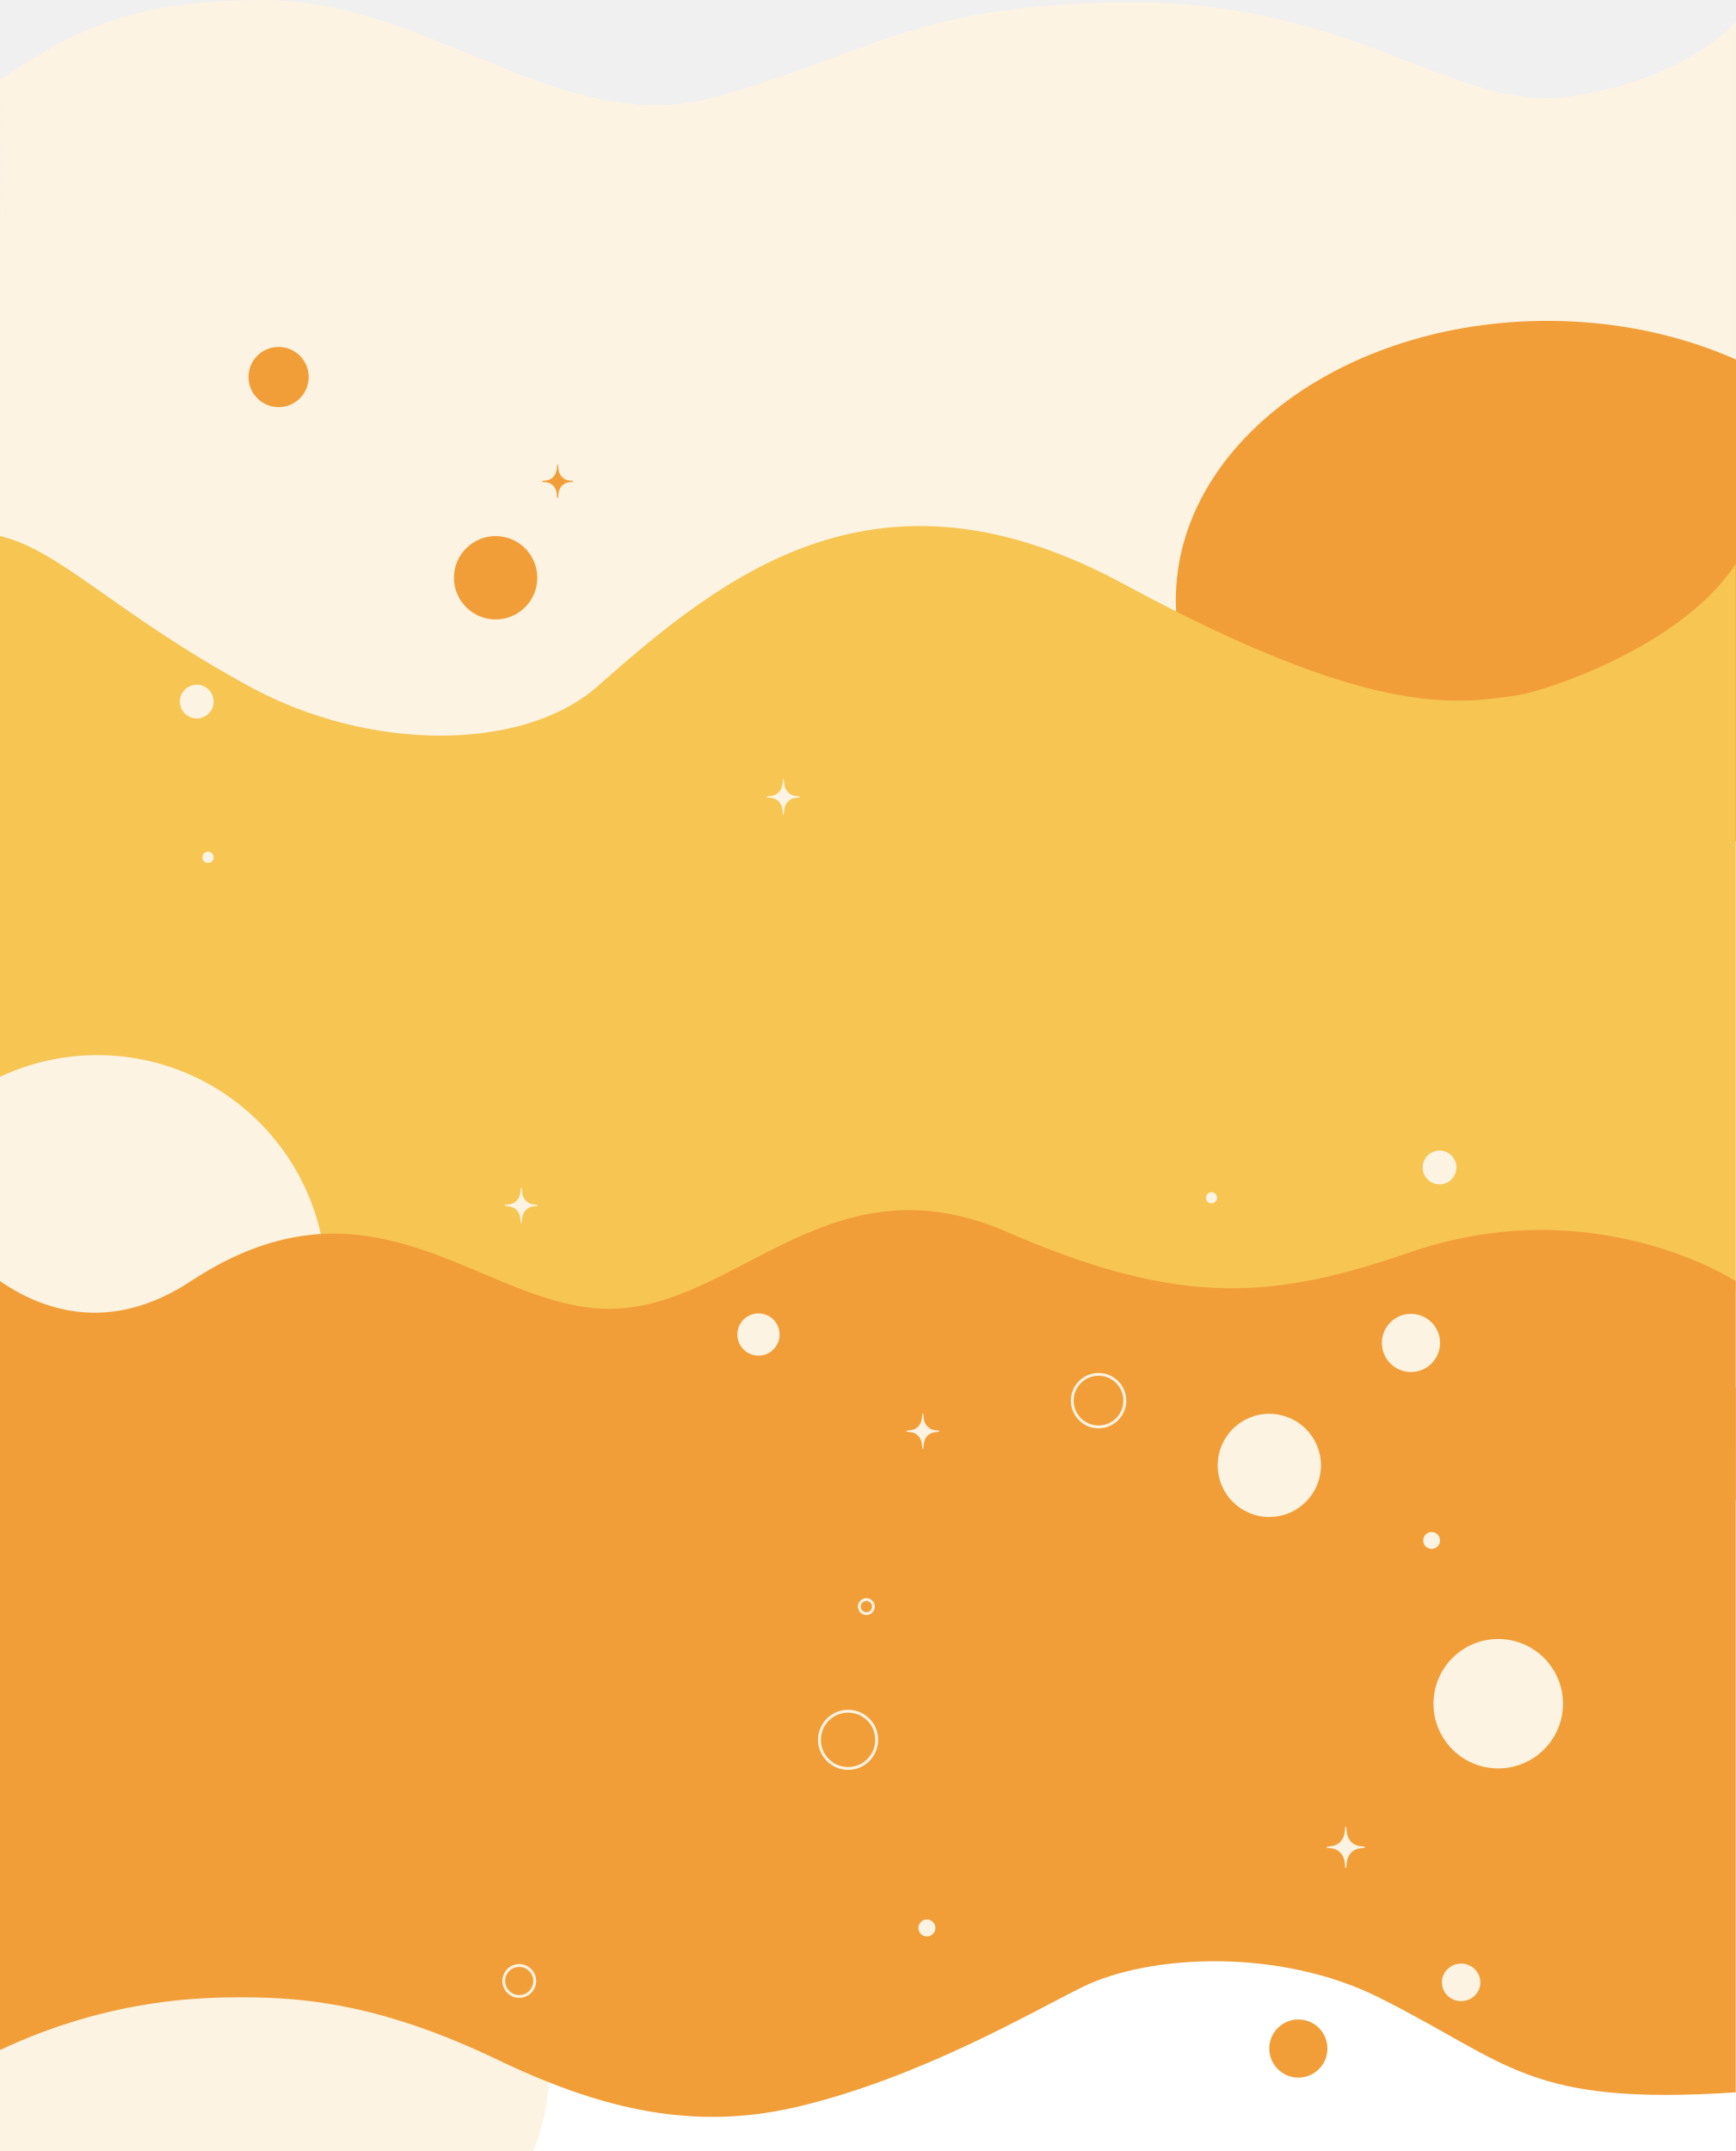
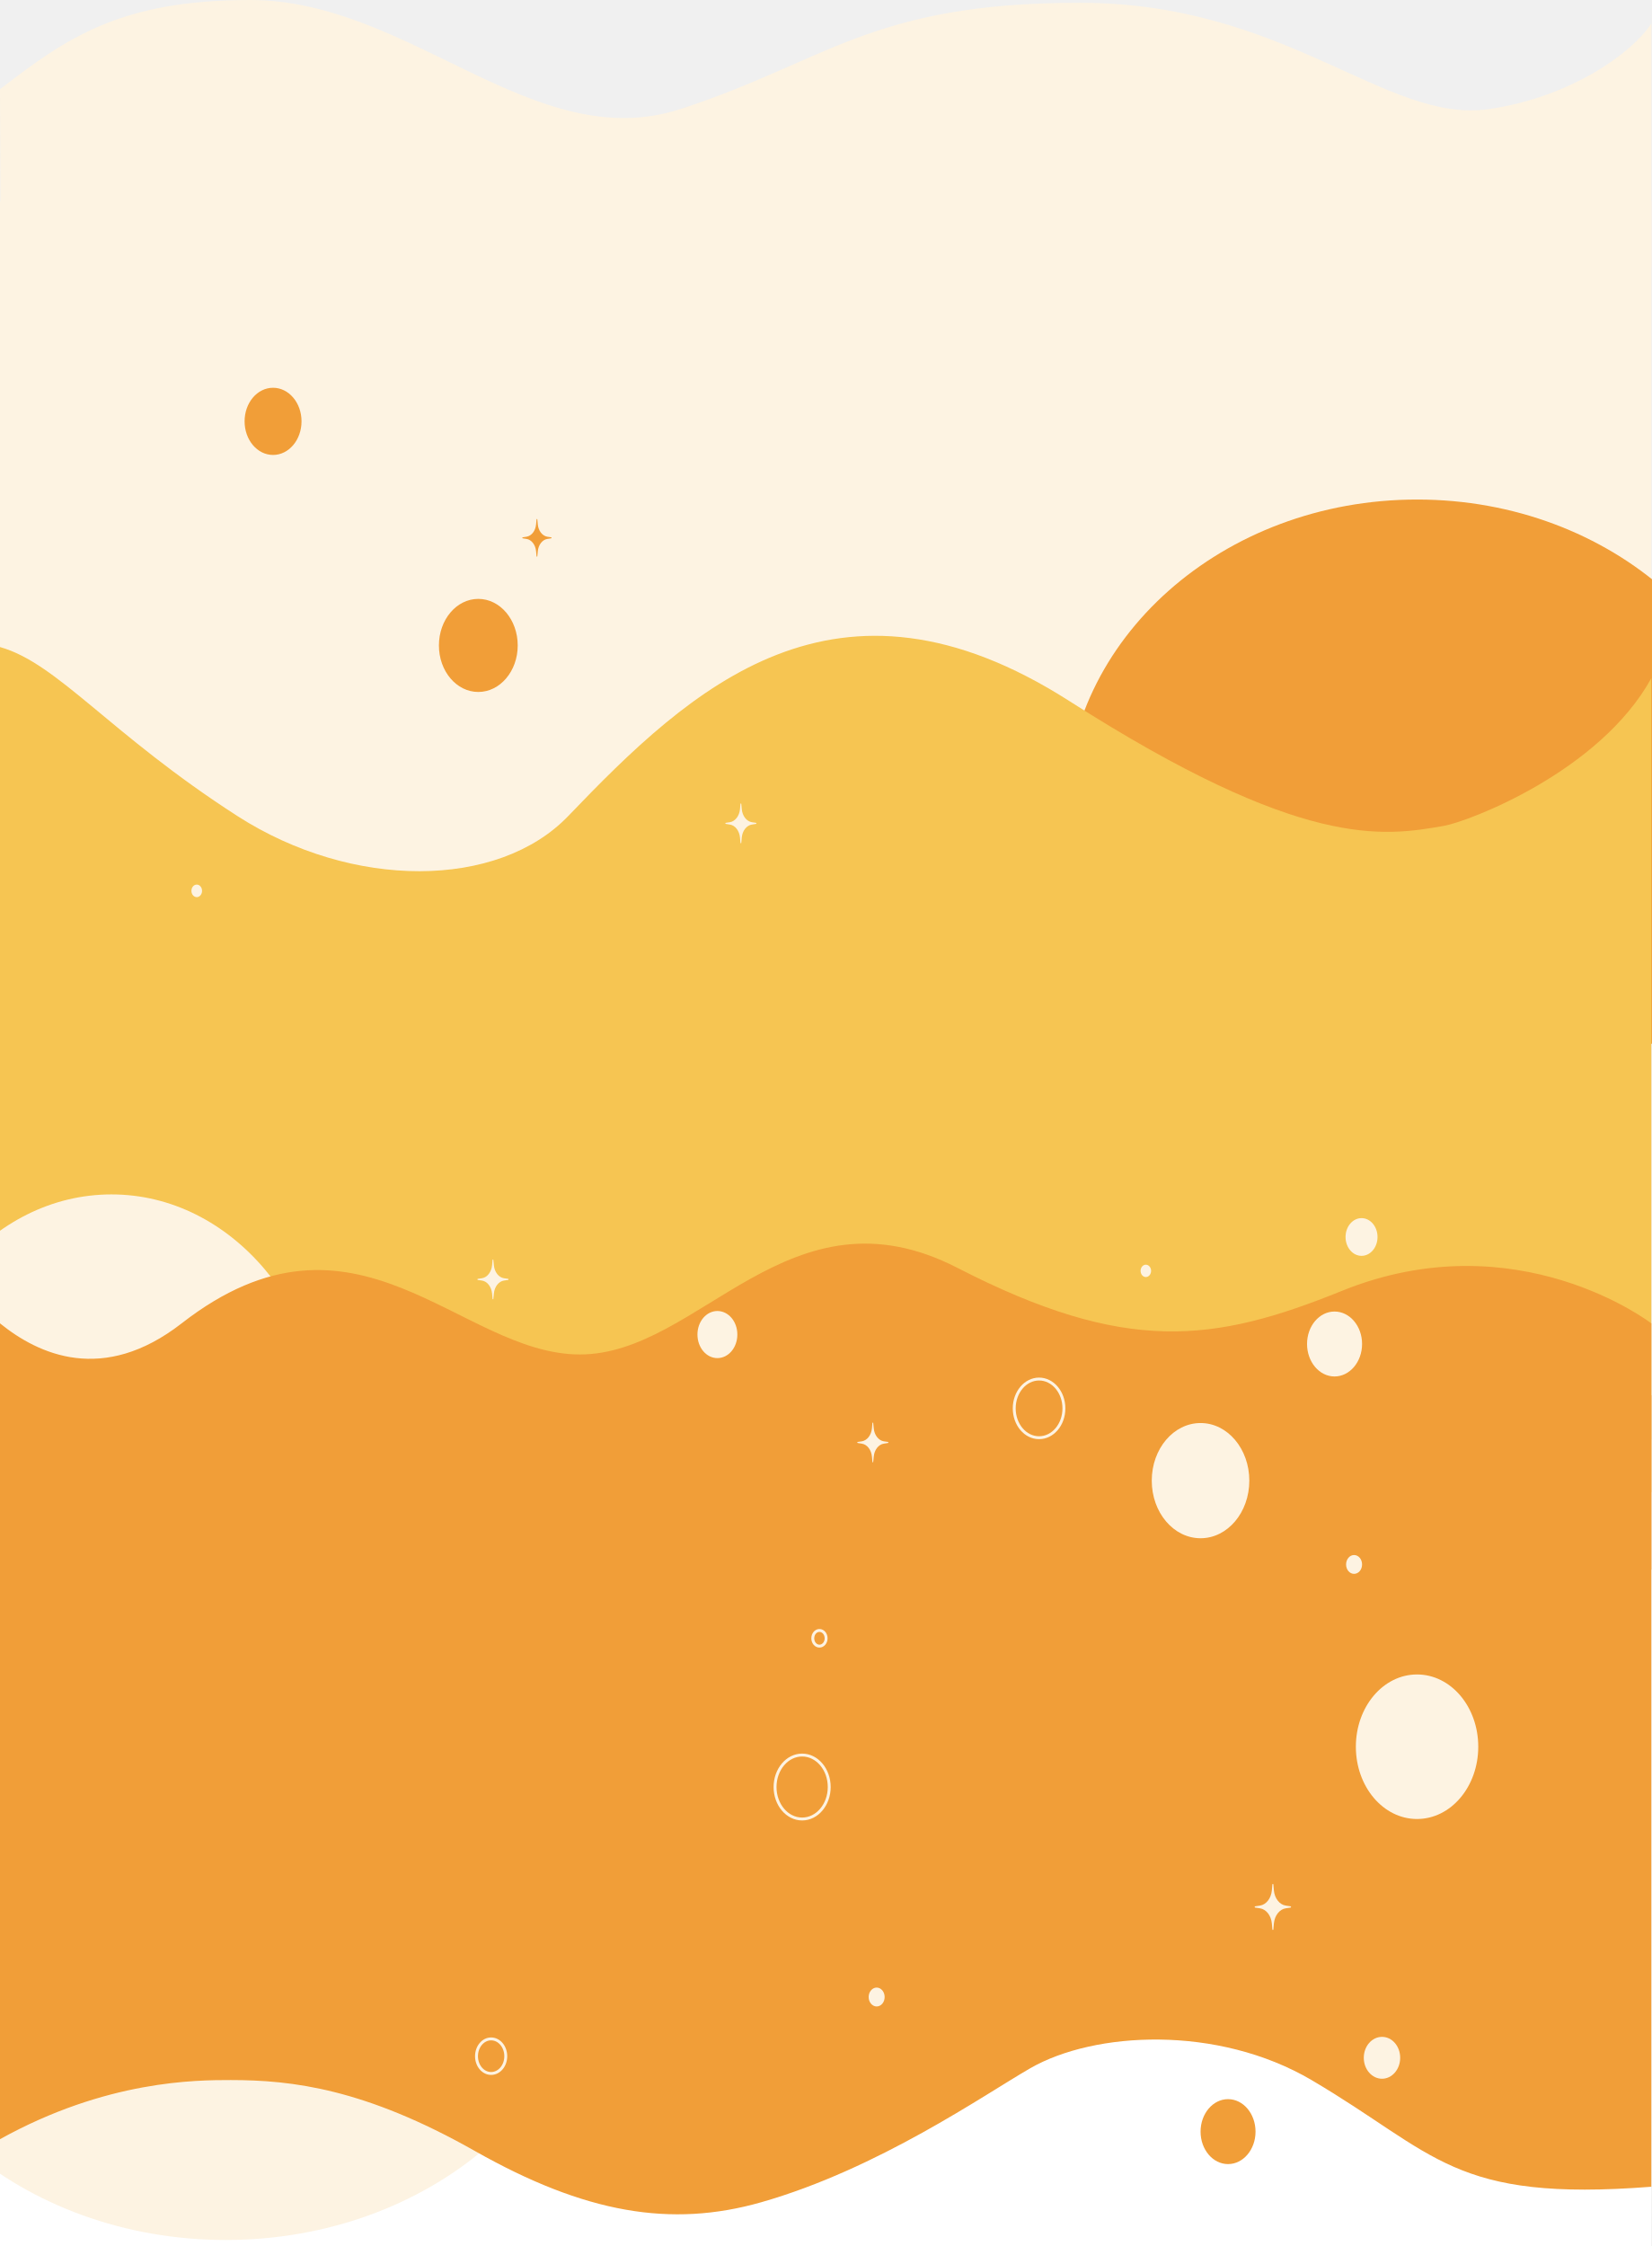
- <svg xmlns="http://www.w3.org/2000/svg" version="1.2" viewBox="0 0 1874 2322" width="1874" height="2322">
-   <style>.a{fill:#fdf3e2}.b{fill:#f19e38}.c{fill:#f6c552}.d{fill:#fff}</style>
-   <path class="a" d="m0 234h1874v1166h-1874z" />
-   <path class="b" d="m2071.7 647.9c0 166.6-179.6 301.6-401.1 301.6-221.5 0-401.1-135-401.1-301.6 0-166.5 179.6-301.5 401.1-301.5 221.5 0 401.1 135 401.1 301.5z" />
-   <path class="b" d="m333.3 407c0 17.9-14.6 32.5-32.5 32.5-18 0-32.5-14.6-32.5-32.5 0-18 14.5-32.5 32.5-32.5 17.9 0 32.5 14.5 32.5 32.5z" />
-   <path class="b" d="m580.1 623.7c0 24.8-20.1 45-45 45-24.8 0-45-20.2-45-45 0-24.9 20.2-45 45-45 24.9 0 45 20.1 45 45z" />
-   <path class="b" d="m601.6 501.8c0.1-0.6 0.8-0.6 0.9 0l0.5 4.8c0.7 6.3 5.2 11.2 10.9 12l4.5 0.5c0.5 0.1 0.5 0.9 0 1l-4.5 0.6c-5.7 0.7-10.2 5.6-10.9 11.9l-0.5 4.8c-0.1 0.6-0.8 0.6-0.9 0l-0.5-4.8c-0.7-6.3-5.2-11.2-10.9-11.9l-4.5-0.6c-0.5-0.1-0.5-0.9 0-1l4.5-0.5c5.7-0.8 10.2-5.7 10.9-12z" />
-   <path class="a" d="m284 0c-148.2 0-209.3 37-284 85.8l0.6 170.9h1873.4v-234c-22.1 28.4-91.5 70.8-184.5 82.2-116.3 14.3-229.5-102.2-464-102.2-237.8 0-287.8 56.7-453.5 102.2-165.7 45.5-306.7-104.9-488-104.9z" />
-   <path class="c" d="m169 1300h1458v164h-1458z" />
-   <path class="c" d="m269.2 741c-145-79.1-203.5-146.7-269.2-162.4v812.6h1874v-782.6c-58.5 90.1-207.6 137.8-235.4 141.9-68.9 10.3-160.6 23.2-425.3-120-264.6-143.3-429.1-12.5-568.3 110.5-79.7 70.4-245.1 71.3-375.8 0z" />
-   <path class="a" d="m352.3 1386.2c0 136.4-110.7 247.1-247.2 247.1-136.4 0-247.1-110.7-247.1-247.1 0-136.5 110.7-247.2 247.1-247.2 136.5 0 247.2 110.7 247.2 247.2z" />
-   <path class="a" d="m218.5 925.5c0 3.4 2.7 6.1 6.1 6.1 3.4 0 6.1-2.7 6.1-6.1 0-3.4-2.7-6.1-6.1-6.1-3.4 0-6.1 2.7-6.1 6.1z" />
-   <path class="a" d="m194.2 757.4c0 10 8.2 18.2 18.3 18.2 10 0 18.2-8.2 18.2-18.2 0-10.1-8.2-18.3-18.2-18.3-10.1 0-18.3 8.2-18.3 18.3z" />
-   <path class="a" d="m845.3 841.5c0-0.7 0.8-0.7 0.9 0l0.6 5.1c0.7 6.5 5.5 11.7 11.5 12.5l4.7 0.6c0.6 0.1 0.6 1 0 1.1l-4.7 0.6c-6 0.7-10.8 5.9-11.5 12.5l-0.6 5.1c-0.1 0.6-0.9 0.6-0.9 0l-0.6-5.1c-0.7-6.6-5.5-11.8-11.6-12.5l-4.7-0.6c-0.5-0.1-0.5-1 0-1.1l4.7-0.6c6.1-0.8 10.9-6 11.6-12.5z" />
-   <path class="a" d="m562.3 1282.5c0-0.7 0.8-0.7 0.9 0l0.6 5.1c0.7 6.6 5.5 11.7 11.5 12.5l4.7 0.6c0.6 0.1 0.6 1 0 1.1l-4.7 0.6c-6 0.8-10.8 5.9-11.5 12.5l-0.6 5.1c-0.1 0.6-0.9 0.6-0.9 0l-0.6-5.1c-0.7-6.6-5.5-11.7-11.6-12.5l-4.7-0.6c-0.5-0.1-0.5-1 0-1.1l4.7-0.6c6.1-0.8 10.9-5.9 11.6-12.5z" />
-   <path class="a" d="m1536 1260.2c0 10.1 8.2 18.3 18.2 18.3 10.1 0 18.3-8.2 18.3-18.3 0-10-8.2-18.2-18.3-18.2-10 0-18.2 8.2-18.2 18.2z" />
-   <path class="a" d="m1302 1293c0 3.3 2.7 6 6 6 3.3 0 6-2.7 6-6 0-3.3-2.7-6-6-6-3.3 0-6 2.7-6 6z" />
-   <path class="a" d="m510.5 1527.2c0-21.3 17.2-38.5 38.5-38.5h230.9c21.3 0 38.5 17.2 38.5 38.5 0 21.2-17.2 38.5-38.5 38.5h-230.9c-21.3 0-38.5-17.3-38.5-38.5z" />
-   <path fill-rule="evenodd" class="b" d="m556.8 1540.3q-4 0-7.3-1.9-3.3-1.9-5.3-5.1-1.9-3.4-1.9-7.5 0-4.2 1.9-7.5 2-3.3 5.3-5.1 3.3-1.9 7.3-1.9 4 0 7.3 1.9 3.3 1.8 5.2 5.1 2 3.3 2 7.5 0 4.1-2 7.5-1.9 3.2-5.2 5.1-3.3 1.9-7.3 1.9zm0-5.1q2.6 0 4.5-1.1 1.9-1.2 3-3.3 1.1-2.2 1.1-5 0-2.9-1.1-5-1.1-2.1-3-3.3-1.9-1.1-4.5-1.1-2.5 0-4.5 1.1-2 1.2-3.1 3.3-1.1 2.1-1.1 5 0 2.8 1.1 5 1.1 2.1 3.1 3.3 2 1.1 4.5 1.1z" />
-   <path class="b" d="m596.7 1517.5v22.5h-5.7v-2.8q-1.1 1.4-2.9 2.3-1.8 0.8-3.8 0.8-2.6 0-4.7-1.1-2-1.2-3.2-3.3-1.1-2.2-1.1-5.2v-13.2h5.7v12.4q0 2.7 1.3 4.1 1.3 1.4 3.6 1.5 2.4-0.1 3.7-1.5 1.4-1.4 1.4-4.1v-12.4z" />
-   <path class="b" d="m608 1521q1-1.8 2.8-2.8 1.8-1 4-1v6h-1.5q-2.6 0-4 1.2-1.3 1.3-1.3 4.4v11.2h-5.7v-22.5h5.7z" />
-   <path class="b" d="m656.2 1517.2q4.1 0 6.6 2.6 2.6 2.5 2.6 7v13.2h-5.7v-12.4q0-2.7-1.3-4-1.4-1.4-3.7-1.4-2.3 0-3.7 1.4-1.3 1.3-1.3 4v12.4h-5.7v-12.4q0-2.7-1.3-4-1.3-1.4-3.7-1.4-2.3 0-3.7 1.4-1.3 1.3-1.3 4v12.4h-5.7v-22.5h5.7v2.7q1.1-1.4 2.8-2.2 1.7-0.8 3.8-0.8 2.6 0 4.7 1.1 2.1 1.1 3.2 3.2 1.1-1.9 3.1-3.1 2.2-1.2 4.6-1.2z" />
-   <path class="b" d="m673.6 1514.9q-1.5 0-2.5-1-0.9-0.9-0.9-2.4 0-1.4 0.9-2.3 1-1 2.5-1 1.5 0 2.5 1 1 0.9 1 2.3 0 1.5-1 2.4-1 1-2.5 1zm2.8 2.6v22.5h-5.6v-22.5z" />
-   <path class="b" d="m690.6 1540.3q-2.7 0-4.9-0.9-2.2-1-3.5-2.7-1.3-1.7-1.4-3.8h5.7q0.2 1.3 1.3 2.1 1.1 0.9 2.8 0.9 1.6 0 2.5-0.7 0.9-0.6 0.9-1.6 0-1.1-1.1-1.6-1.1-0.6-3.5-1.2-2.5-0.7-4.2-1.3-1.5-0.7-2.7-2-1.1-1.3-1.1-3.6 0-1.9 1-3.4 1.1-1.5 3.1-2.4 2-0.9 4.7-0.9 4 0 6.4 2 2.4 2 2.7 5.4h-5.5q-0.1-1.3-1.1-2.1-1-0.8-2.6-0.8-1.6 0-2.4 0.5-0.8 0.6-0.8 1.6 0 1.2 1.1 1.8 1.1 0.5 3.5 1.1 2.5 0.6 4 1.3 1.6 0.6 2.7 2 1.2 1.4 1.3 3.6 0 1.9-1.1 3.5-1.1 1.5-3.1 2.4-2 0.9-4.7 0.8z" />
-   <path class="b" d="m712.7 1540.3q-2.7 0-4.9-0.9-2.2-1-3.5-2.7-1.3-1.7-1.4-3.8h5.7q0.2 1.3 1.3 2.1 1.1 0.9 2.8 0.9 1.6 0 2.5-0.7 0.9-0.6 0.9-1.6 0-1.1-1.1-1.6-1.1-0.6-3.5-1.2-2.6-0.7-4.2-1.3-1.6-0.7-2.7-2-1.2-1.3-1.2-3.6 0-1.9 1.1-3.4 1.1-1.5 3.1-2.4 2-0.9 4.7-0.9 4 0 6.4 2 2.4 2 2.6 5.4h-5.4q-0.1-1.3-1.1-2.1-1-0.8-2.7-0.8-1.5 0-2.3 0.5-0.9 0.6-0.9 1.6 0 1.2 1.2 1.8 1.1 0.5 3.5 1.1 2.4 0.6 4 1.3 1.6 0.6 2.7 2 1.2 1.4 1.2 3.6 0 1.9-1.1 3.5-1 1.5-3 2.4-2 0.9-4.7 0.8z" />
-   <path class="b" d="m729.1 1514.9q-1.5 0-2.5-1-1-0.9-1-2.4 0-1.4 1-2.3 1-1 2.5-1 1.5 0 2.4 1 1.1 0.9 1.1 2.3 0 1.5-1.1 2.4-0.9 1-2.4 1zm2.8 2.6v22.5h-5.7v-22.5z" />
-   <path fill-rule="evenodd" class="b" d="m747.4 1540.3q-3.2 0.1-5.8-1.4-2.6-1.4-4.1-4.1-1.4-2.6-1.4-6 0-3.5 1.5-6.1 1.5-2.6 4.1-4.1 2.7-1.4 5.9-1.4 3.2 0 5.9 1.4 2.6 1.5 4.1 4.1 1.6 2.6 1.6 6.1 0 3.4-1.6 6-1.6 2.7-4.2 4.1-2.7 1.5-6 1.4zm0-4.9q1.6 0 2.9-0.7 1.4-0.8 2.2-2.3 0.8-1.5 0.8-3.6 0-3.2-1.7-4.9-1.6-1.8-4.1-1.8-2.4 0-4.1 1.8-1.6 1.7-1.6 4.9 0 3.2 1.6 4.9 1.6 1.7 4 1.7z" />
-   <path class="b" d="m775.8 1517.2q4 0 6.4 2.6 2.5 2.5 2.5 7v13.2h-5.7v-12.4q0-2.7-1.3-4.1-1.3-1.5-3.7-1.5-2.3 0-3.7 1.5-1.3 1.4-1.3 4.1v12.4h-5.7v-22.5h5.7v2.8q1.1-1.4 2.9-2.2 1.7-0.9 3.9-0.9z" />
-   <path class="d" d="m0 1563.4h1874v852.4h-1874z" />
-   <path class="a" d="m592.7 2236.4c0 168.4-188 304.9-419.9 304.9-231.8 0-419.8-136.5-419.8-304.9 0-168.4 188-304.9 419.8-304.9 231.9 0 419.9 136.5 419.9 304.9z" />
-   <path class="b" d="m1488.4 2156.1c142.2 70.9 160 117.4 385.6 102.6v-760.9h-1874v715.2c120.9-56.9 223-56.9 262-56.9 69.7 0 152.2 8.3 277 68.2 124.9 59.9 222.5 74.1 325.2 49.2 132.6-32.1 252.6-103.1 304.9-128.7 72.9-35.5 212.7-41.9 319.3 11.3z" />
-   <path class="b" d="m206.1 1383c-89.1 58.7-162.5 29.9-206.1 0v236.7h1874v-236.7c0 0-152.2-99.6-351.1-31.3-145.6 50-245.2 61.2-436.4-22.1-191.1-83.2-291.9 83.3-428.5 83.3-136.5 0-253.5-160.7-451.9-29.9z" />
-   <path class="a" d="m1598.3 2140c0 11.2-9.3 20.2-20.7 20.2-11.5 0-20.8-9-20.8-20.2 0-11.2 9.3-20.3 20.8-20.3 11.4 0 20.7 9.1 20.7 20.3z" />
-   <path class="a" d="m841.7 1440.6c0 12.6-10.2 22.8-22.8 22.8-12.6 0-22.8-10.2-22.8-22.8 0-12.6 10.2-22.8 22.8-22.8 12.6 0 22.8 10.2 22.8 22.8z" />
-   <path class="a" d="m1536.6 1662.9c0 5 4 9.1 9.1 9.1 5 0 9.1-4.1 9.1-9.1 0-5-4.1-9.1-9.1-9.1-5.1 0-9.1 4.1-9.1 9.1z" />
-   <path class="a" d="m991.6 2081.2c0 5.1 4.1 9.2 9.1 9.2 5.1 0 9.2-4.1 9.2-9.2 0-5-4.1-9.1-9.2-9.1-5 0-9.1 4.1-9.1 9.1z" />
-   <path class="a" d="m1687.5 1839.2c0 38.5-31.3 69.8-69.9 69.8-38.6 0-69.9-31.3-69.9-69.8 0-38.7 31.3-69.9 69.9-69.9 38.6 0 69.9 31.2 69.9 69.9z" />
-   <path class="a" d="m1554.8 1449.7c0 17.3-14.1 31.4-31.4 31.4-17.4 0-31.4-14.1-31.4-31.4 0-17.4 14-31.4 31.4-31.4 17.3 0 31.4 14 31.4 31.4z" />
-   <path class="a" d="m1426.2 1581.9c0 30.7-25 55.7-55.8 55.7-30.7 0-55.7-25-55.7-55.7 0-30.8 25-55.7 55.7-55.7 30.8 0 55.8 24.9 55.8 55.7z" />
-   <path class="a" d="m995.9 1526.2c0-0.6 0.9-0.6 0.9 0l0.6 5.1c0.7 6.6 5.5 11.7 11.6 12.5l4.7 0.6c0.5 0.1 0.5 1 0 1.1l-4.7 0.6c-6.1 0.7-10.9 5.9-11.6 12.5l-0.6 5.1c0 0.6-0.9 0.6-0.9 0l-0.6-5.1c-0.7-6.6-5.5-11.8-11.6-12.5l-4.7-0.6c-0.5-0.1-0.5-1 0-1.1l4.7-0.6c6.1-0.8 10.9-5.9 11.6-12.5z" />
-   <path class="a" d="m1452.4 1972.4c0.1-0.7 1.1-0.7 1.1 0l0.7 5.9c0.8 7.6 6.5 13.6 13.6 14.5l5.5 0.7c0.6 0.1 0.6 1.1 0 1.2l-5.5 0.7c-7.1 0.9-12.8 6.9-13.6 14.6l-0.7 5.9c0 0.7-1 0.7-1.1 0l-0.6-5.9c-0.9-7.7-6.5-13.7-13.6-14.6l-5.5-0.7c-0.6-0.1-0.6-1.1 0-1.2l5.5-0.7c7.1-0.9 12.7-6.9 13.6-14.5z" />
-   <path class="b" d="m1433.2 2211.4c0 17.3-14 31.4-31.4 31.4-17.3 0-31.4-14.1-31.4-31.4 0-17.4 14.1-31.4 31.4-31.4 17.4 0 31.4 14 31.4 31.4z" />
-   <path fill-rule="evenodd" class="a" d="m1156.2 1512c0-16.5 13.4-29.9 29.9-29.9 16.5 0 29.9 13.4 29.9 29.9 0 16.5-13.4 29.9-29.9 29.9-16.5 0-29.9-13.4-29.9-29.9zm29.9-26.9c-14.8 0-26.9 12.1-26.9 26.9 0 14.8 12.1 26.8 26.9 26.8 14.8 0 26.8-12 26.8-26.8 0-14.8-12-26.9-26.8-26.9zm-259.8 249.2c0-5 4.1-9.1 9.1-9.1 5 0 9.1 4.1 9.1 9.1 0 5-4.1 9.1-9.1 9.1-5 0-9.1-4.1-9.1-9.1zm9.1-6.1c-3.4 0-6.1 2.8-6.1 6.1 0 3.4 2.7 6.1 6.1 6.1 3.4 0 6.1-2.7 6.1-6.1 0-3.3-2.7-6.1-6.1-6.1zm-52.2 149.9c0-17.9 14.6-32.4 32.5-32.4 17.9 0 32.4 14.5 32.4 32.4 0 17.9-14.5 32.5-32.4 32.5-17.9 0-32.5-14.6-32.5-32.5zm32.5-29.3c-16.3 0-29.4 13.1-29.4 29.3 0 16.3 13.1 29.4 29.4 29.4 16.2 0 29.3-13.1 29.3-29.4 0-16.2-13.1-29.3-29.3-29.3zm-373.3 289.7c0-10.1 8.2-18.3 18.2-18.3 10.1 0 18.3 8.2 18.3 18.3 0 10-8.2 18.2-18.3 18.2-10 0-18.2-8.2-18.2-18.2zm18.2-15.2c-8.4 0-15.2 6.8-15.2 15.2 0 8.3 6.8 15.2 15.2 15.2 8.4 0 15.2-6.9 15.2-15.2 0-8.4-6.8-15.2-15.2-15.2z" />
+ <svg xmlns="http://www.w3.org/2000/svg" version="1.2" viewBox="0 0 2500 3400" width="2500" height="3400">
+   <style>
+ 		.s0 { fill: #fdf3e2 } 
+ 		.s1 { fill: #f19e38 } 
+ 		.s2 { fill: #f6c552 } 
+ 		.s3 { fill: #ffffff } 
+ 		.s4 { fill: none;stroke: #fdf3e2;stroke-width: 4.4 } 
+ 	</style>
+   <path id="Layer" class="s0" d="m0 305h2500v1836h-2500z" />
+   <path id="Layer" class="s1" d="m2145.5 1700.2c-294.2 0-532-211-532-472 0-261 237.8-472 532-472 294.2 0 532 211 532 472 0 261-237.8 472-532 472z" />
+   <path id="Layer" class="s1" d="m413.4 688.7c-23.9 0-43.1-22.7-43.1-50.9 0-28.1 19.2-50.8 43.1-50.8 23.8 0 43.1 22.7 43.1 50.8 0 28.2-19.3 50.9-43.1 50.9z" />
+   <path id="Layer" class="s1" d="m724.1 1047.5c-33 0-59.6-31.5-59.6-70.4 0-39 26.6-70.5 59.6-70.5 33 0 59.7 31.5 59.7 70.5 0 38.9-26.7 70.4-59.7 70.4z" />
+   <path id="Layer" class="s1" d="m812.3 786.3c0.1-0.9 1.1-0.9 1.2 0l0.7 7.6c0.9 9.7 6.9 17.4 14.5 18.6l5.8 0.9c0.7 0.1 0.7 1.4 0 1.5l-5.8 0.9c-7.6 1.2-13.6 8.9-14.5 18.7l-0.7 7.5c-0.1 0.9-1.1 0.9-1.2 0l-0.7-7.5c-0.9-9.8-6.9-17.5-14.5-18.7l-5.8-0.9c-0.7-0.1-0.7-1.4 0-1.5l5.8-0.9c7.6-1.2 13.6-8.9 14.5-18.6z" />
+   <path id="Layer" class="s0" d="m378.8 0c-197.6 0-279.1 58.3-378.8 135.1l0.9 269h2499.1v-368.3c-29.5 44.7-122 111.4-246.2 129.4-155.1 22.5-306.1-161-618.9-161-317.3 0-384 89.4-605.1 161-221 71.6-409.1-165.2-651-165.2z" />
+   <path id="Layer" class="s2" d="m224.1 1934.8h1933.7v256.7h-1933.7z" />
+   <path id="Layer" class="s2" d="m359.1 1235.1c-193.4-124.5-271.5-230.9-359.1-255.6v1279.4h2500v-1232.2c-78.1 141.8-276.9 217-314 223.5-92 16.1-214.3 36.5-567.3-189.1-353.1-225.6-572.6-19.6-758.2 174-106.3 111-327 112.3-501.4 0z" />
+   <path id="Layer" class="s0" d="m168.8 2581.8c-181.3 0-327.8-172.9-327.8-386.9 0-213.9 146.5-386.8 327.8-386.8 181.2 0 327.8 172.9 327.8 386.8 0 214-146.6 386.9-327.8 386.9z" />
+   <path id="Layer" class="s0" d="m297.9 1358.1c-4.5 0-8.1-4.3-8.1-9.5 0-5.3 3.6-9.5 8.1-9.5 4.4 0 8 4.2 8 9.5 0 5.2-3.6 9.5-8 9.5z" />
+   <path id="Layer" class="s0" d="m281.8 1113.9c-13.4 0-24.2-12.8-24.2-28.5 0-15.8 10.8-28.6 24.2-28.6 13.3 0 24.1 12.8 24.1 28.6 0 15.7-10.8 28.5-24.1 28.5z" />
+   <path id="Layer" class="s0" d="m1121 1217c0.1-0.9 1.2-0.9 1.3 0l0.7 8c1 10.3 7.3 18.4 15.4 19.7l6.2 0.9c0.7 0.1 0.7 1.5 0 1.6l-6.2 1c-8.1 1.2-14.4 9.3-15.4 19.6l-0.7 8c-0.1 1-1.2 1-1.3 0l-0.7-8c-1-10.3-7.3-18.4-15.4-19.6l-6.2-1c-0.7-0.1-0.7-1.5 0-1.6l6.2-0.9c8.1-1.3 14.4-9.4 15.4-19.7z" />
+   <path id="Layer" class="s0" d="m745.7 1907.3c0.1-0.9 1.2-0.9 1.2 0l0.8 8c0.9 10.3 7.3 18.5 15.3 19.7l6.3 0.9c0.7 0.2 0.7 1.6 0 1.7l-6.3 0.9c-8 1.2-14.4 9.4-15.3 19.7l-0.8 8c0 0.9-1.1 0.9-1.2 0l-0.7-8c-1-10.3-7.3-18.5-15.4-19.7l-6.2-0.9c-0.8-0.1-0.8-1.5 0-1.7l6.2-0.9c8.1-1.2 14.4-9.4 15.4-19.7z" />
+   <path id="Layer" class="s0" d="m2061.3 1901.1c-13.4 0-24.2-12.8-24.2-28.5 0-15.8 10.8-28.6 24.2-28.6 13.4 0 24.2 12.8 24.2 28.6 0 15.7-10.8 28.5-24.2 28.5z" />
+   <path id="Layer" class="s0" d="m1734.7 1933.2c-4.4 0-7.9-4.2-7.9-9.4 0-5.1 3.5-9.3 7.9-9.3 4.4 0 8 4.2 8 9.3 0 5.2-3.6 9.4-8 9.4z" />
+   <path id="Layer" class="s3" d="m0 2179.2h2500v1342.1h-2500z" />
+   <path id="Layer" class="s0" d="m341.8 3390.9c-307.9 0-556.8-213.4-556.8-477.3 0-263.9 248.9-477.2 556.8-477.2 307.9 0 556.8 213.3 556.8 477.2 0 263.9-248.9 477.3-556.8 477.3z" />
+   <path id="Layer" class="s1" d="m1985.6 3148.8c189.7 111.6 213.4 184.9 514.4 161.5v-1198.1h-2500.2v1126.2c161.4-89.6 297.6-89.6 349.6-89.6 92.9 0 203 13 369.6 107.4 166.6 94.3 296.8 116.6 433.7 77.5 177-50.5 337-162.4 406.9-202.7 97.2-56 283.7-65.9 426 17.8z" />
+   <path id="Layer" class="s1" d="m275 2003.3c-118.9 92.5-216.9 47.1-275 0v372.8h2500v-372.8c0 0-203-156.7-468.4-49.2-194.2 78.7-327.1 96.3-582.1-34.8-255-131.1-389.5 131.1-571.6 131.1-182.2 0-338.3-253-602.9-47.1z" />
+   <path id="Layer" class="s0" d="m2092.3 3146.8c-15.2 0-27.6-14.2-27.6-31.7 0-17.6 12.4-31.7 27.6-31.7 15.2 0 27.5 14.1 27.5 31.7 0 17.5-12.3 31.7-27.5 31.7z" />
+   <path id="Layer" class="s0" d="m1086.1 2055.9c-16.7 0-30.2-15.9-30.2-35.7 0-19.7 13.5-35.6 30.2-35.6 16.7 0 30.2 15.9 30.2 35.6 0 19.8-13.5 35.7-30.2 35.7z" />
+   <path id="Layer" class="s0" d="m2050 2382.5c-6.7 0-12.1-6.3-12.1-14.2 0-7.9 5.4-14.3 12.1-14.3 6.7 0 12.1 6.4 12.1 14.3 0 7.9-5.4 14.2-12.1 14.2z" />
+   <path id="Layer" class="s0" d="m1327.2 3037.4c-6.6 0-12.1-6.4-12.1-14.3 0-7.9 5.5-14.3 12.1-14.3 6.7 0 12.1 6.4 12.1 14.3 0 7.9-5.4 14.3-12.1 14.3z" />
+   <path id="Layer" class="s0" d="m2145.3 2753.6c-51.2 0-92.6-48.9-92.6-109.4 0-60.5 41.4-109.4 92.6-109.4 51.3 0 92.7 48.9 92.7 109.4 0 60.5-41.4 109.4-92.7 109.4z" />
+   <path id="Layer" class="s0" d="m2020.4 2083.7c-23 0-41.6-22-41.6-49.2 0-27.2 18.6-49.1 41.6-49.1 23 0 41.7 21.9 41.7 49.1 0 27.2-18.7 49.2-41.7 49.2z" />
+   <path id="Layer" class="s0" d="m1817.6 2328.6c-40.9 0-73.9-39-73.9-87.2 0-48.2 33-87.2 73.9-87.2 40.8 0 73.8 39 73.8 87.2 0 48.2-33 87.2-73.8 87.2z" />
+   <path id="Layer" class="s0" d="m1320.8 2154.2c0.1-0.9 1.2-0.9 1.2 0l0.8 8c0.9 10.3 7.3 18.4 15.3 19.7l6.3 0.9c0.7 0.1 0.7 1.5 0 1.6l-6.3 1c-8 1.2-14.4 9.3-15.3 19.7l-0.8 7.9c0 1-1.1 1-1.2 0l-0.7-7.9c-1-10.4-7.3-18.5-15.4-19.7l-6.2-1c-0.8-0.1-0.8-1.5 0-1.6l6.2-0.9c8.1-1.3 14.4-9.4 15.4-19.7z" />
+   <path id="Layer" class="s0" d="m1926.3 2852.7c0.1-1.1 1.4-1.1 1.5 0l0.8 9.2c1.2 12 8.6 21.4 18 22.8l7.3 1.1c0.9 0.1 0.9 1.7 0 1.9l-7.3 1.1c-9.4 1.4-16.8 10.8-18 22.8l-0.8 9.2c-0.1 1.1-1.4 1.1-1.5 0l-0.8-9.2c-1.2-12-8.6-21.4-18-22.8l-7.3-1.1c-0.9-0.2-0.9-1.8 0-1.9l7.3-1.1c9.4-1.4 16.8-10.8 18-22.8z" />
+   <path id="Layer" class="s1" d="m1859.2 3276c-23 0-41.6-22-41.6-49.1 0-27.2 18.6-49.2 41.6-49.2 23 0 41.6 22 41.6 49.2 0 27.1-18.6 49.1-41.6 49.1z" />
+   <path id="Layer" fill-rule="evenodd" class="s4" d="m1214.4 2753.6c-22.7 0-41-21.7-41-48.4 0-26.7 18.3-48.4 41-48.4 22.7 0 41 21.7 41 48.4 0 26.7-18.3 48.4-41 48.4z" />
+   <path id="Layer" fill-rule="evenodd" class="s4" d="m1240.6 2491.9c-5.6 0-10.1-5.3-10.1-11.8 0-6.6 4.5-11.9 10.1-11.9 5.6 0 10.1 5.3 10.1 11.9 0 6.5-4.5 11.8-10.1 11.8z" />
+   <path id="Layer" fill-rule="evenodd" class="s4" d="m1573.1 2176.4c-20.8 0-37.6-19.8-37.6-44.4 0-24.5 16.8-44.4 37.6-44.4 20.8 0 37.6 19.9 37.6 44.4 0 24.6-16.8 44.4-37.6 44.4z" />
+   <path id="Layer" fill-rule="evenodd" class="s4" d="m743.5 3138.8c-12.2 0-22.1-11.6-22.1-26.1 0-14.5 9.9-26.2 22.1-26.2 12.3 0 22.2 11.7 22.2 26.2 0 14.5-9.9 26.1-22.2 26.1z" />
</svg>
